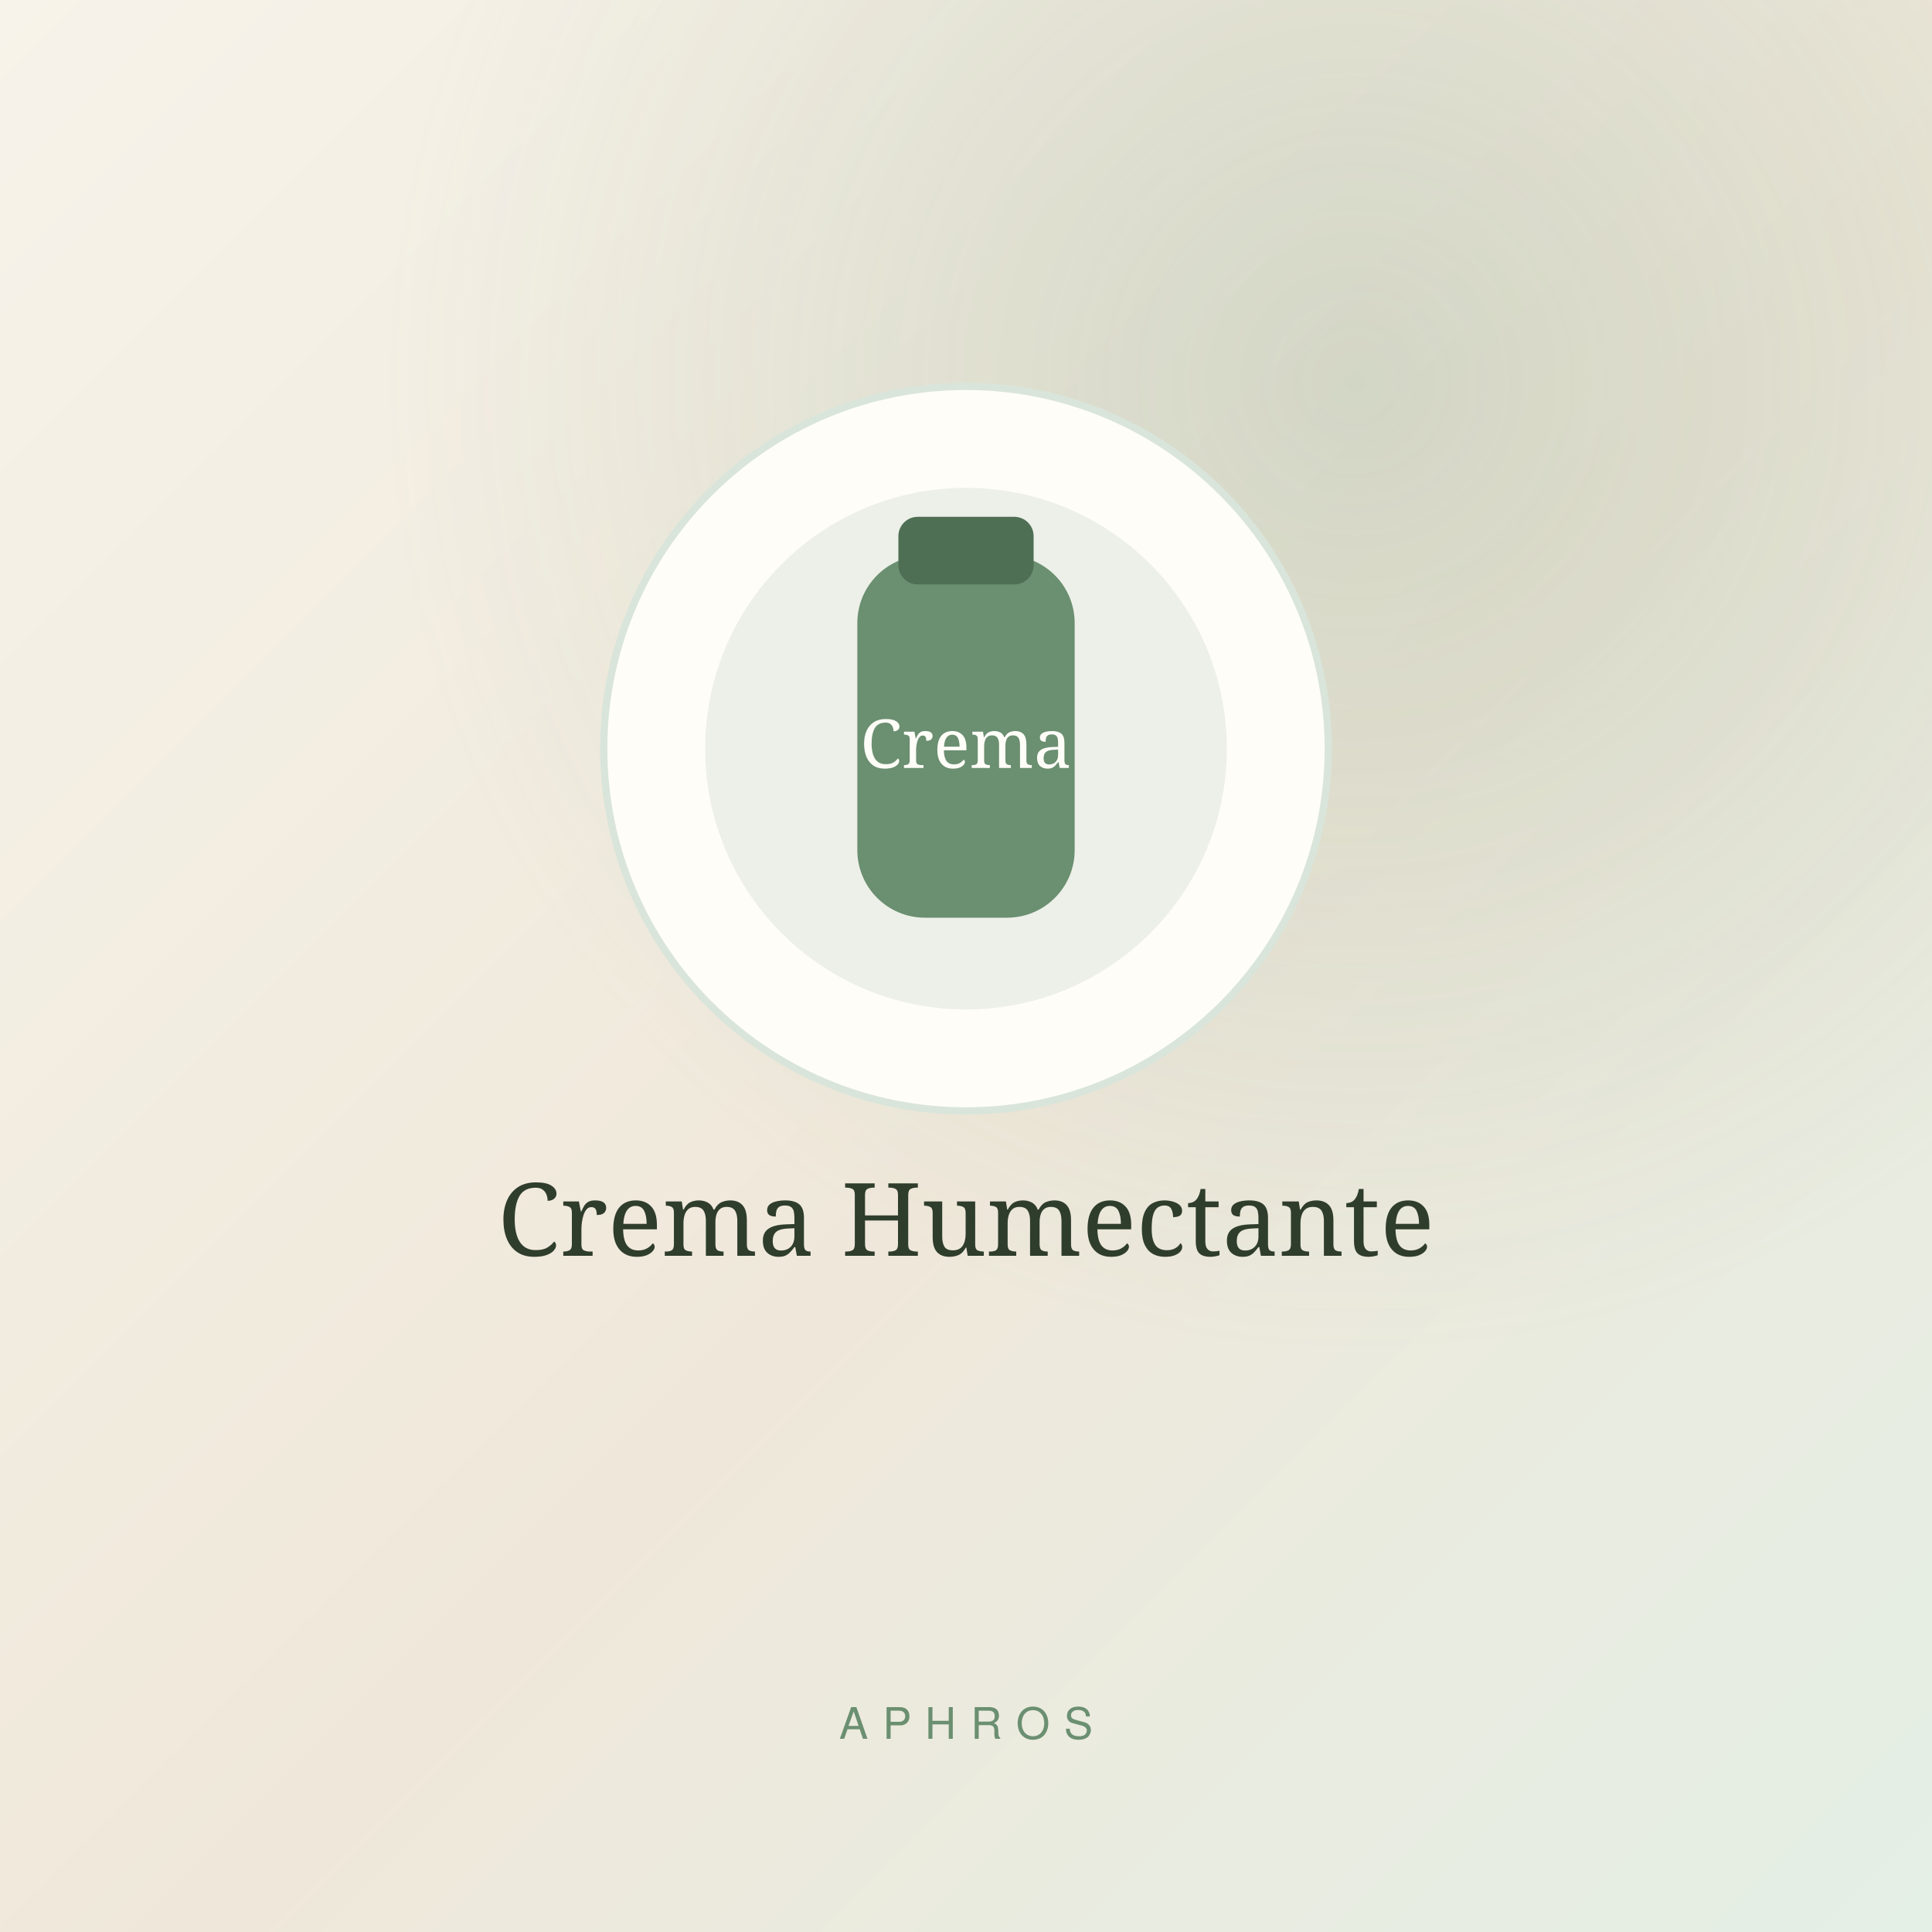
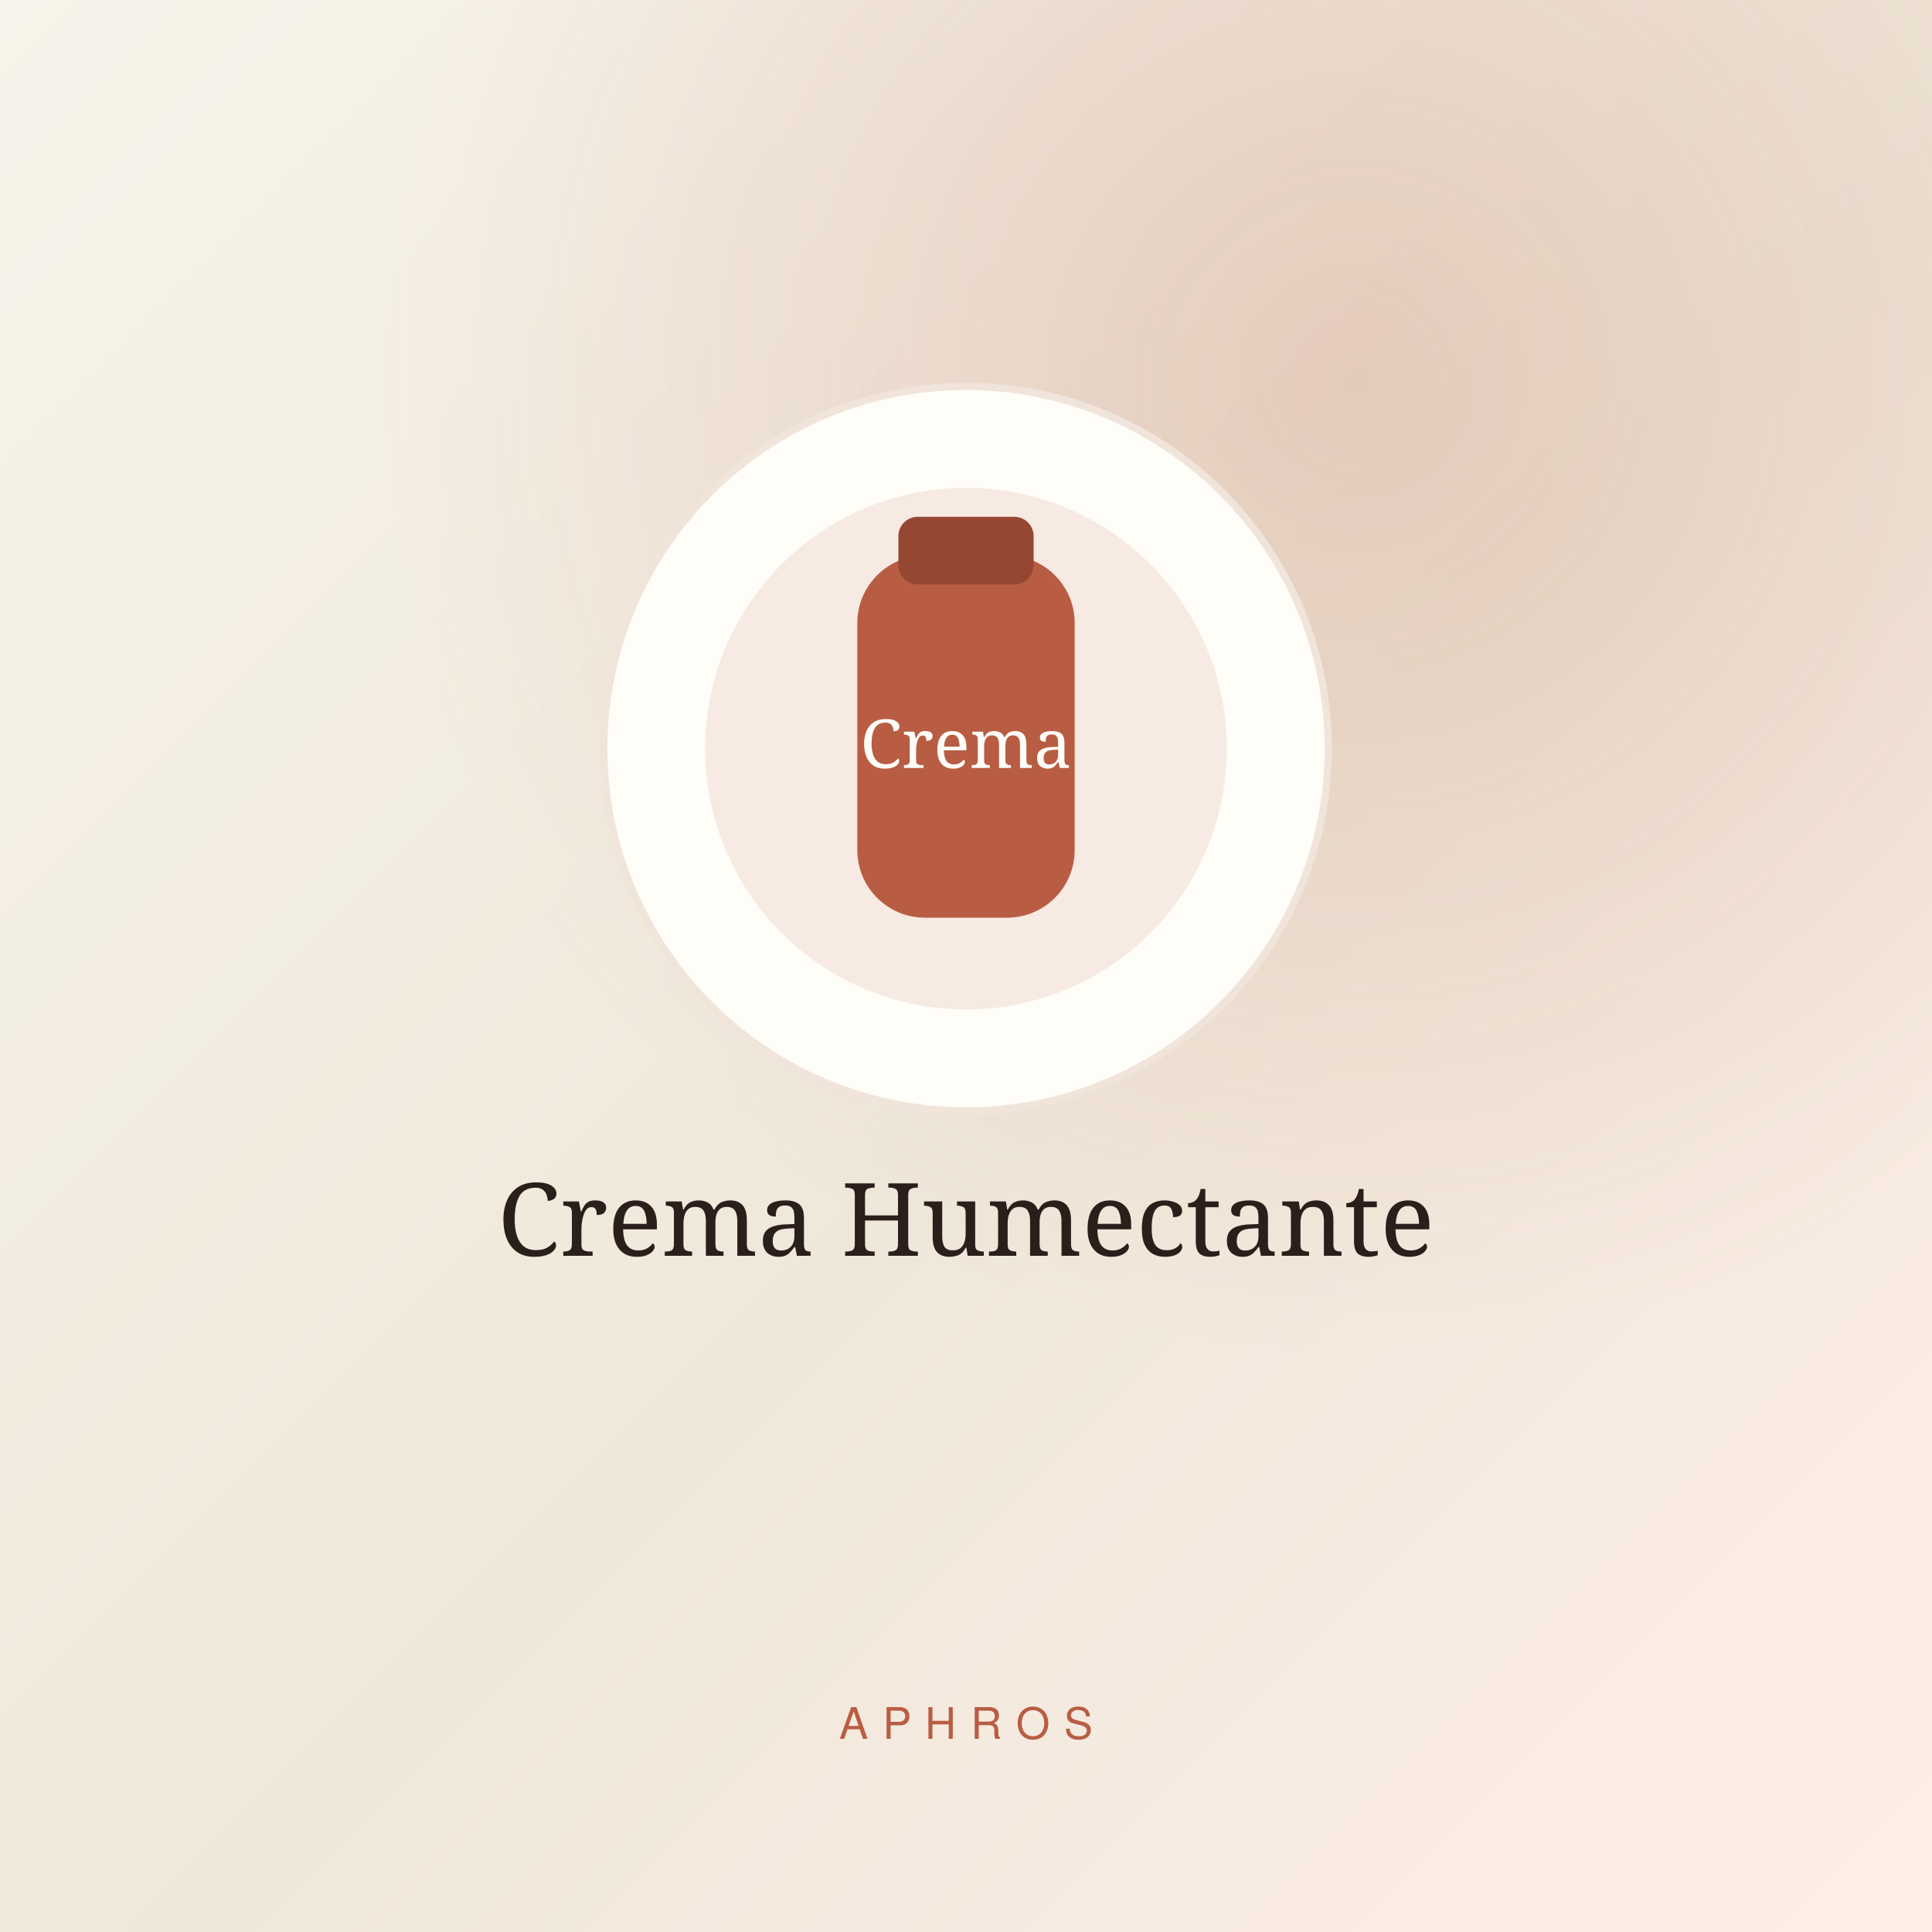
<svg xmlns="http://www.w3.org/2000/svg" width="800" height="800" viewBox="0 0 800 800" role="img" aria-label="Crema Humectante">
  <defs>
    <linearGradient id="bg" x1="0" y1="0" x2="1" y2="1">
      <stop offset="0%" stop-color="#f7f3ea" />
      <stop offset="55%" stop-color="#efe8da" />
-       <stop offset="100%" stop-color="#e4efe6" />
+       <stop offset="100%" stop-color="#ffede7" />
    </linearGradient>
    <radialGradient id="glow" cx="70%" cy="20%" r="50%">
-       <stop offset="0%" stop-color="#6b8f71" stop-opacity="0.22" />
-       <stop offset="100%" stop-color="#6b8f71" stop-opacity="0" />
+       <stop offset="0%" stop-color="#b85d43" stop-opacity="0.22" />
+       <stop offset="100%" stop-color="#b85d43" stop-opacity="0" />
    </radialGradient>
  </defs>
  <rect width="800" height="800" fill="url(#bg)" />
  <rect width="800" height="800" fill="url(#glow)" />
-   <circle cx="400" cy="310" r="150" fill="#fffdf8" stroke="#d9e5da" stroke-width="3" />
-   <circle cx="400" cy="310" r="108" fill="#6b8f71" fill-opacity="0.12" />
-   <rect x="355" y="230" width="90" height="150" rx="28" fill="#6b8f71" />
-   <rect x="372" y="214" width="56" height="28" rx="8" fill="#4f6f55" />
+   <circle cx="400" cy="310" r="150" fill="#fffdf8" stroke="#f0e4db" stroke-width="3" />
+   <circle cx="400" cy="310" r="108" fill="#b85d43" fill-opacity="0.12" />
+   <rect x="355" y="230" width="90" height="150" rx="28" fill="#b85d43" />
+   <rect x="372" y="214" width="56" height="28" rx="8" fill="#964731" />
  <text x="400" y="318" text-anchor="middle" font-family="Georgia, serif" font-size="28" fill="#fffdf8">Crema</text>
-   <text x="400" y="520" text-anchor="middle" font-family="Georgia, serif" font-size="42" fill="#2f3d2c">Crema Humectante</text>
-   <text x="400" y="720" text-anchor="middle" font-family="Helvetica, Arial, sans-serif" font-size="18" letter-spacing="6" fill="#6b8f71">APHROS</text>
+   <text x="400" y="520" text-anchor="middle" font-family="Georgia, serif" font-size="42" fill="#2b1f1c">Crema Humectante</text>
+   <text x="400" y="720" text-anchor="middle" font-family="Helvetica, Arial, sans-serif" font-size="18" letter-spacing="6" fill="#b85d43">APHROS</text>
</svg>
